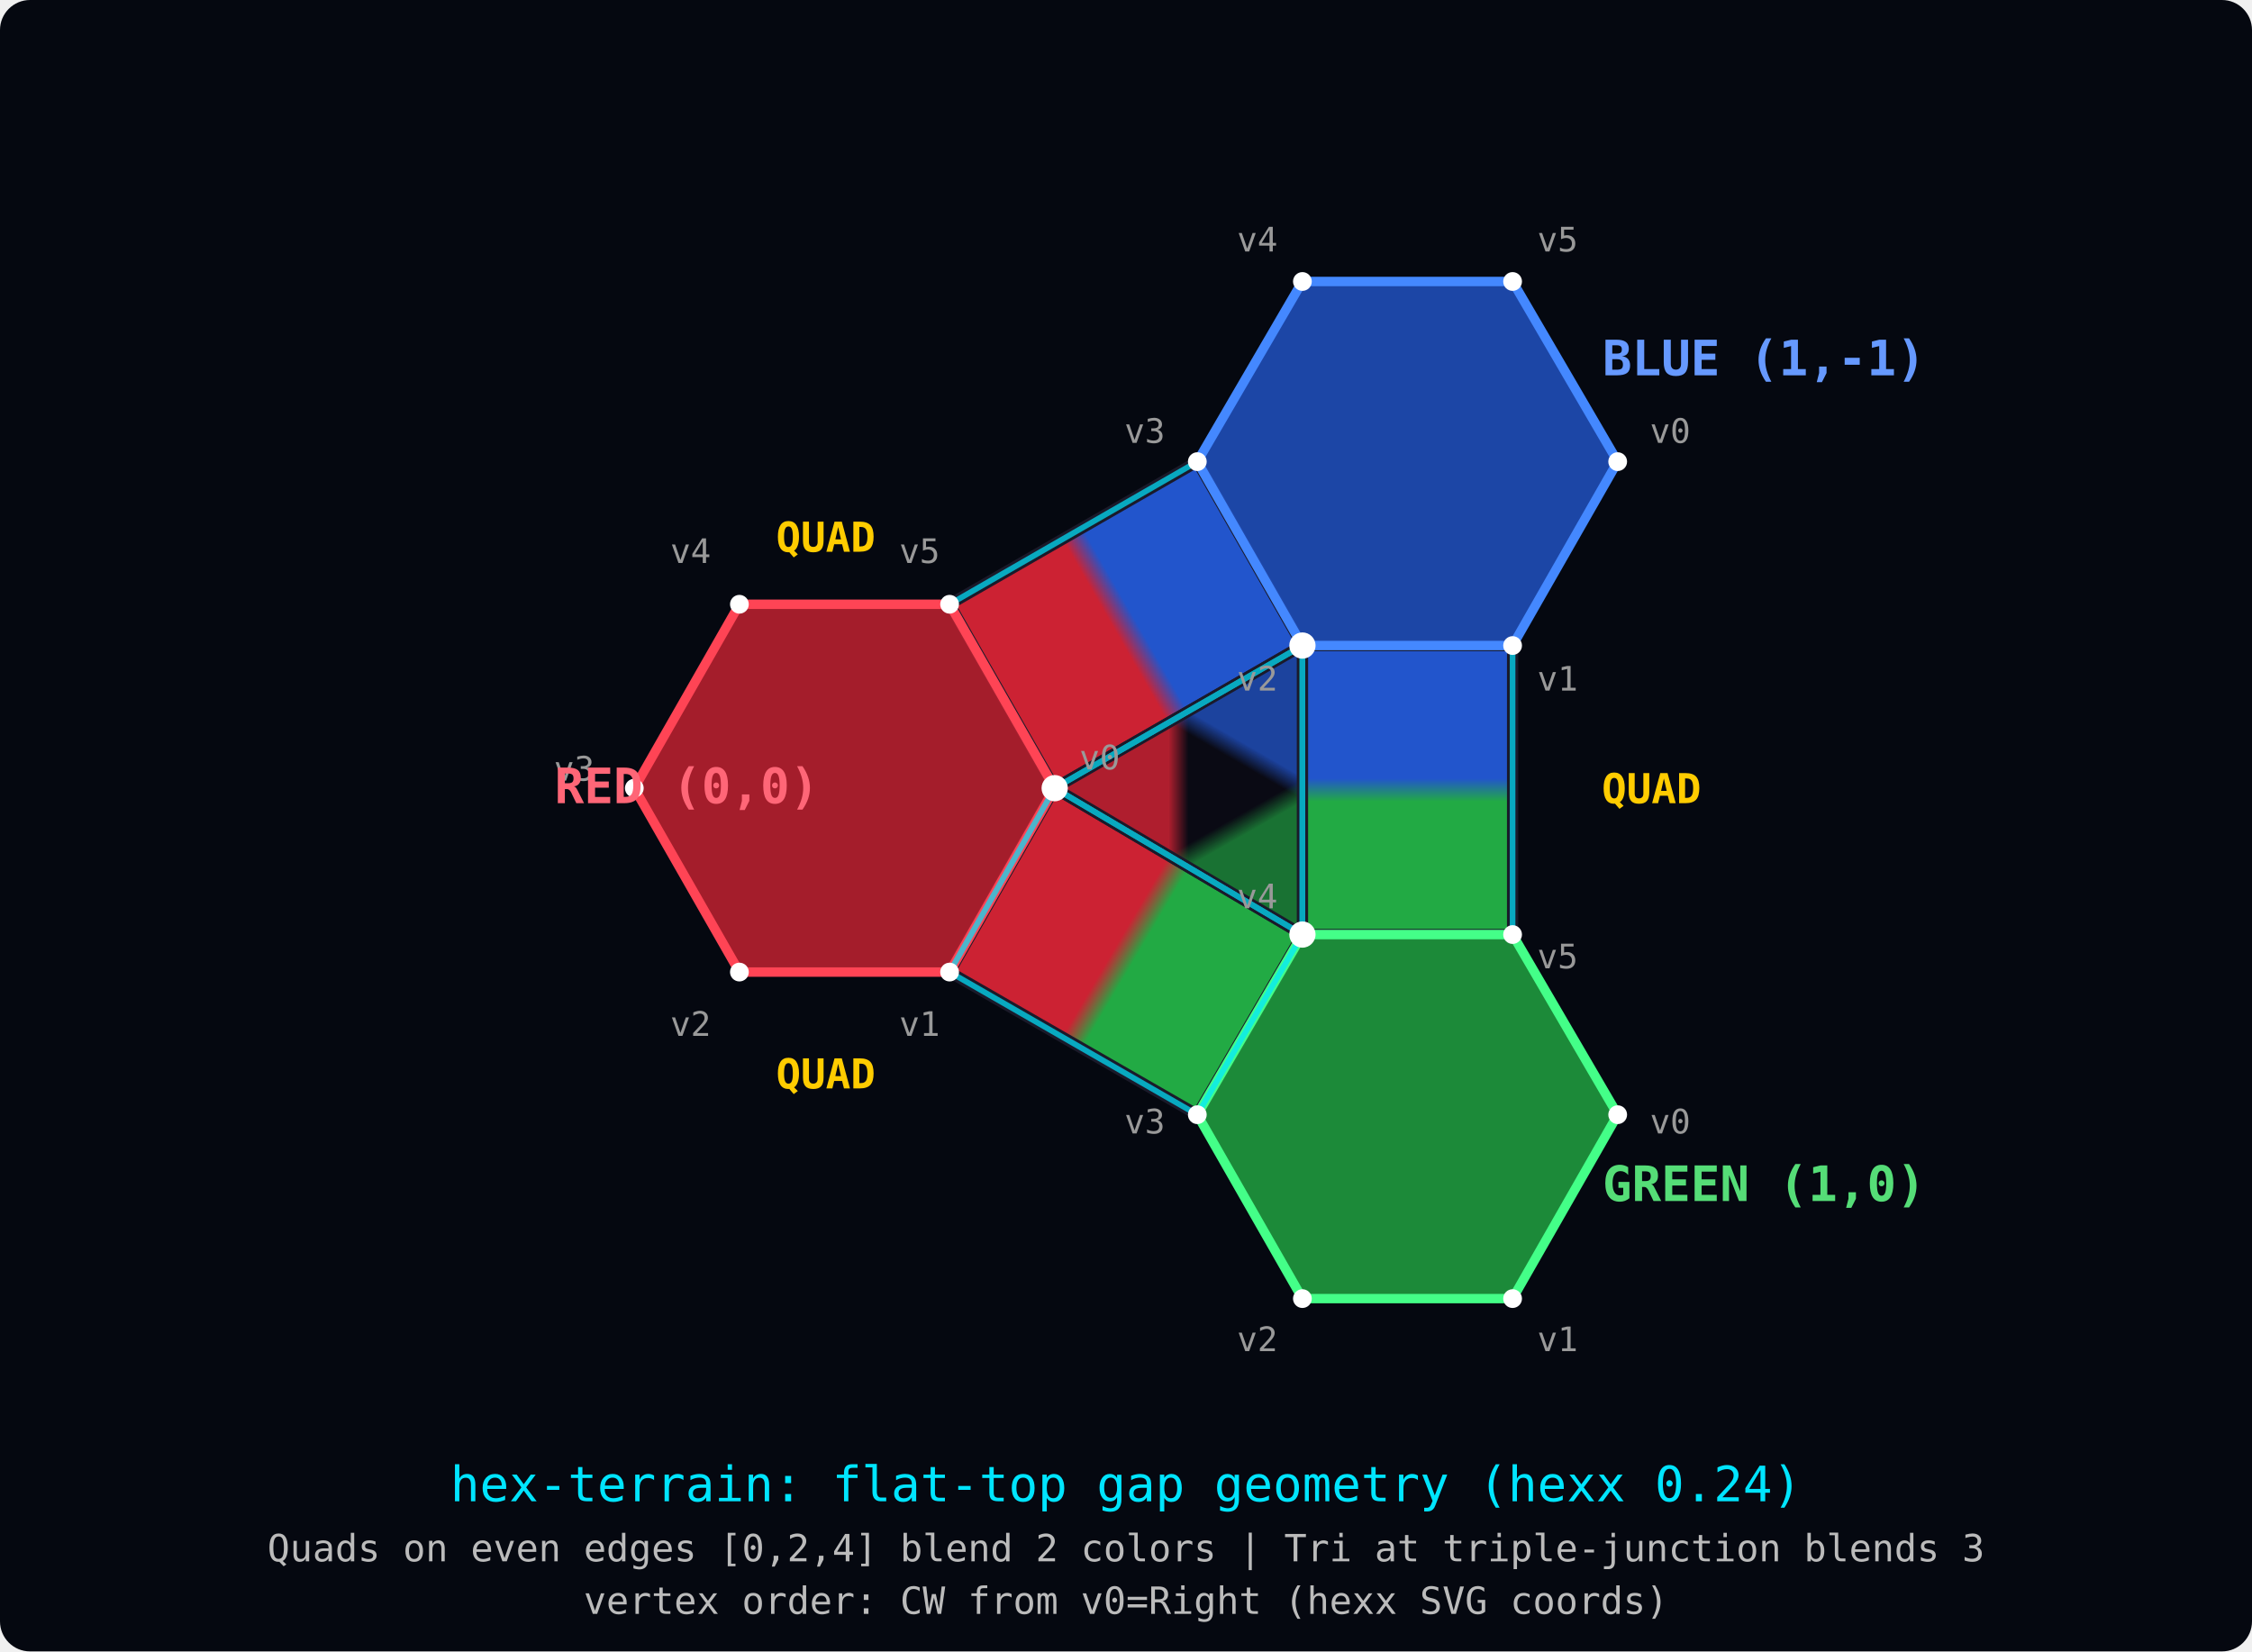
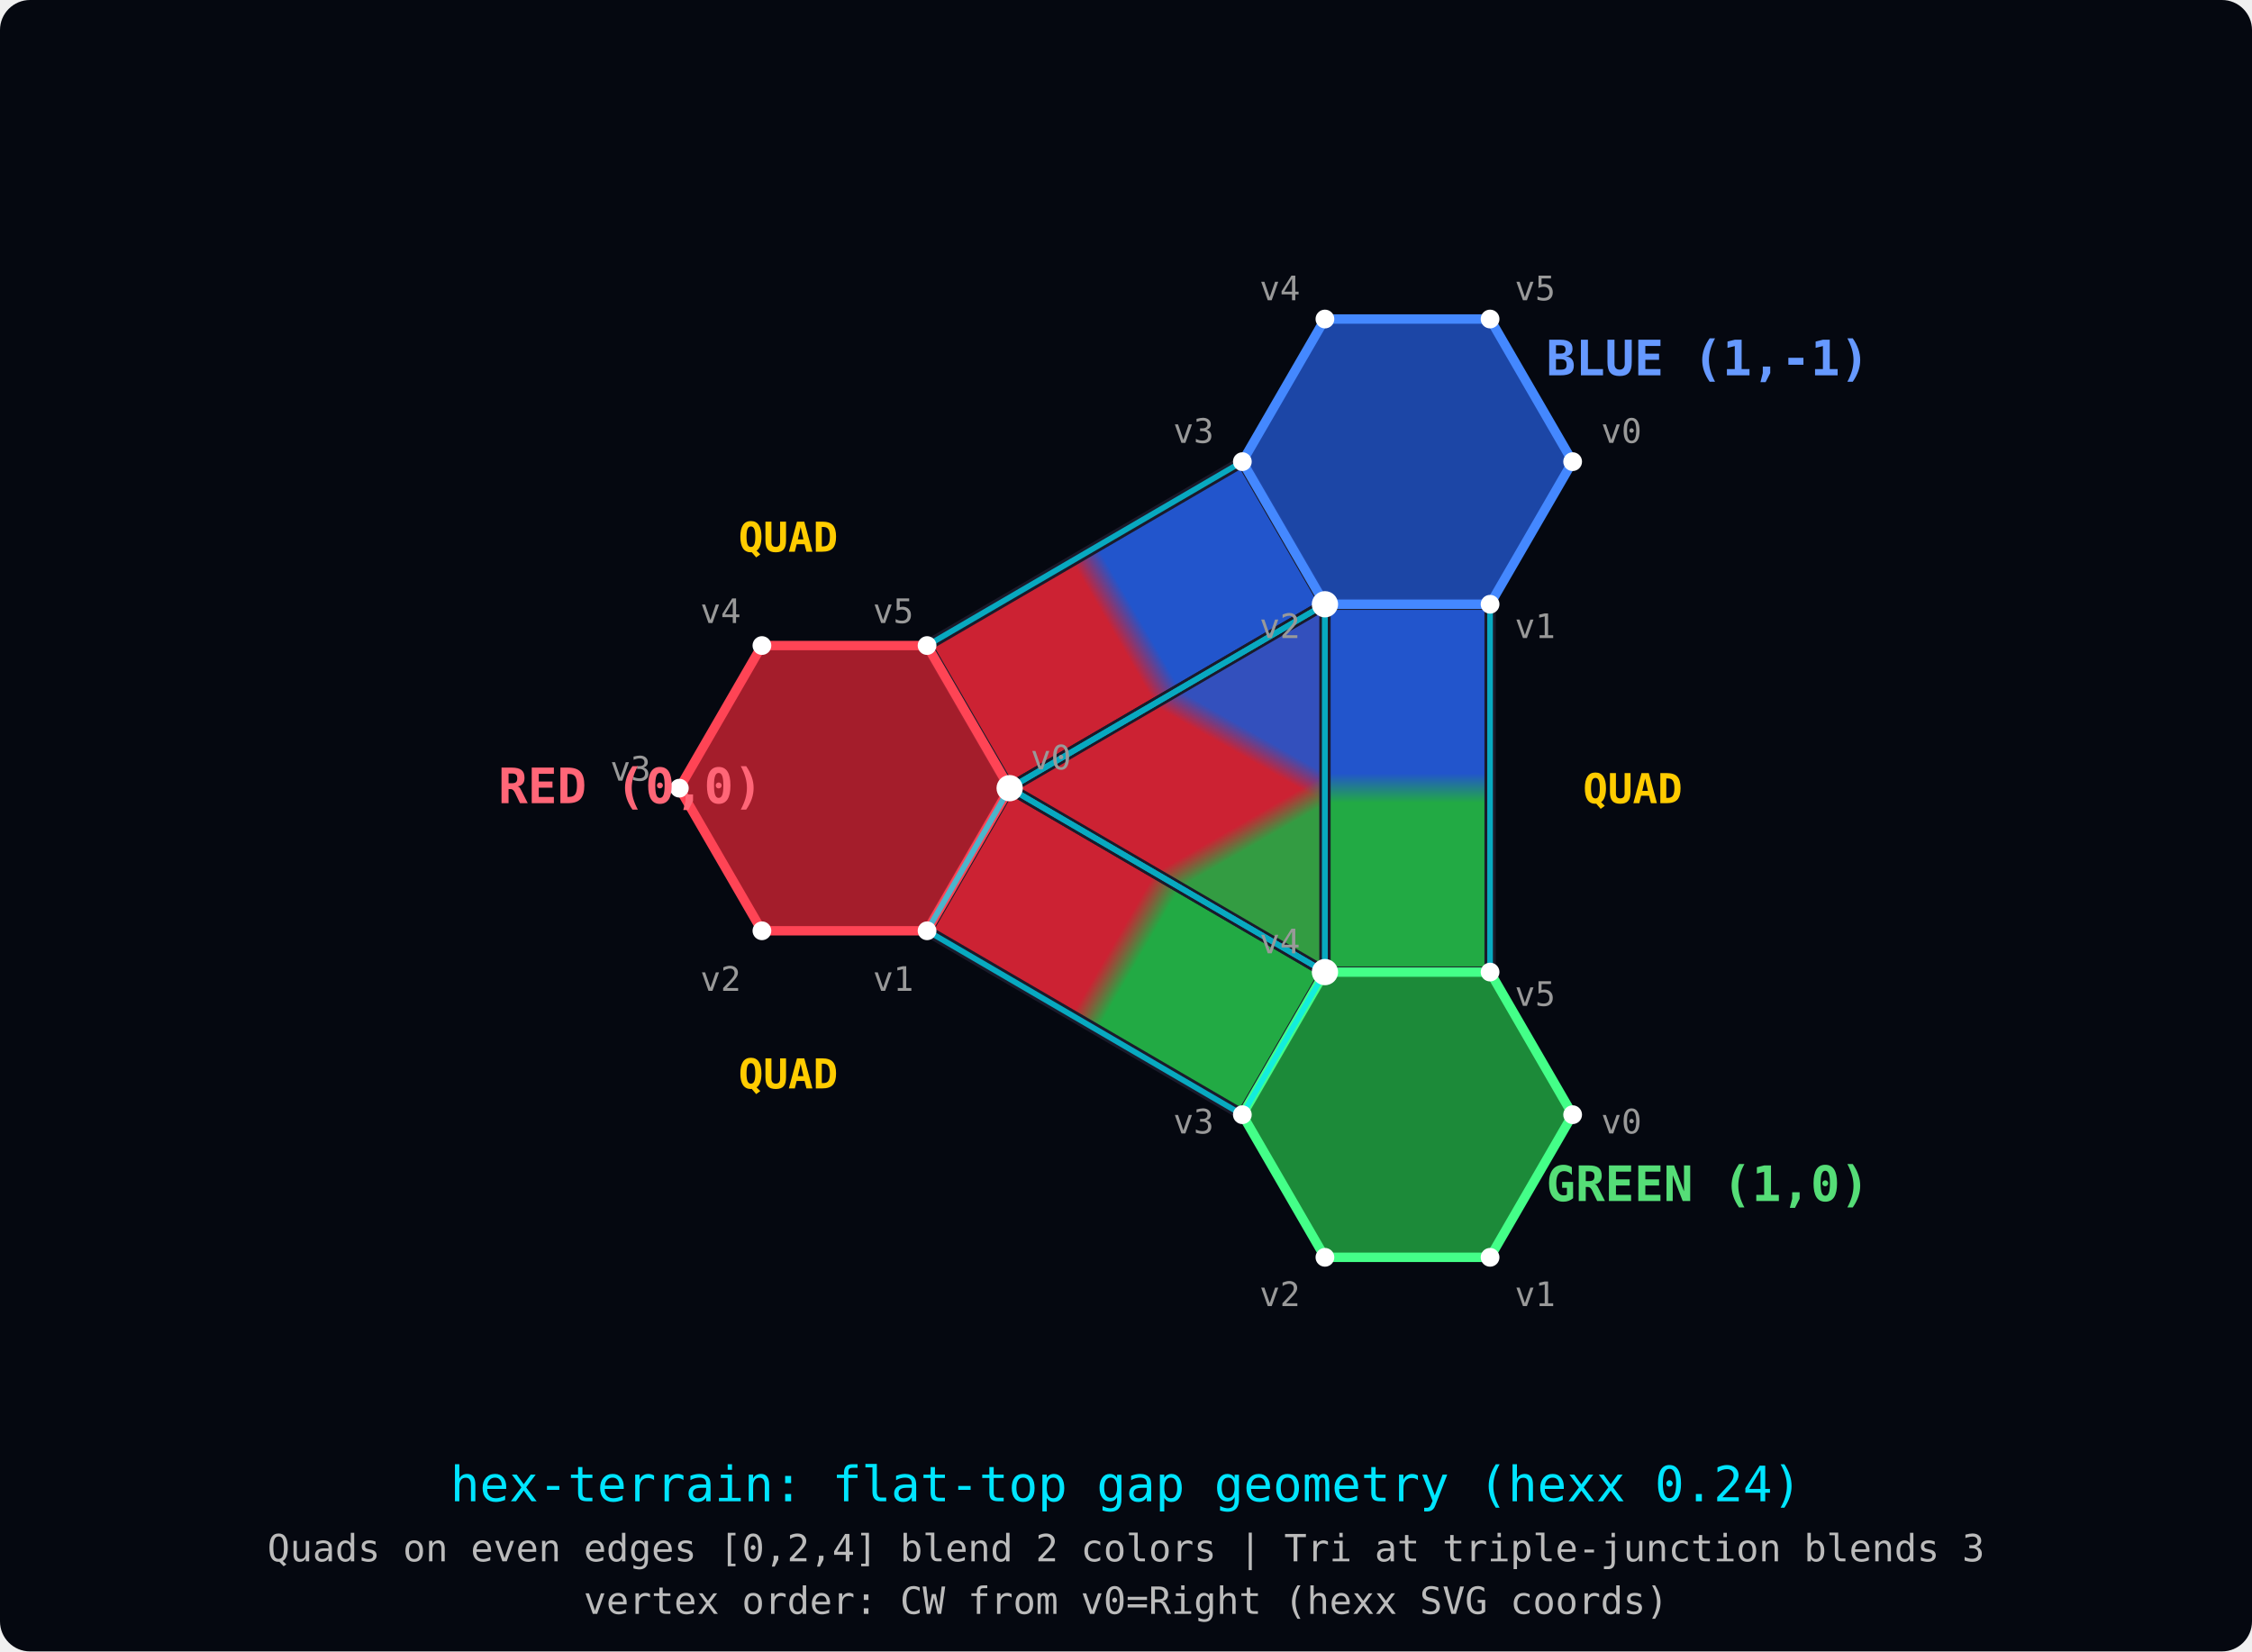
<svg xmlns="http://www.w3.org/2000/svg" viewBox="0 0 600 440" width="600" height="440">
  <defs>
    <style>
      text { font-family: monospace; font-size: 12px; fill: #fff; text-anchor: middle; }
      .label { font-size: 10px; fill: #bbb; }
      .vidx { font-size: 9px; fill: #999; }
      .gap-label { font-size: 11px; fill: #ffcc00; font-weight: bold; }
    </style>
-     <linearGradient id="gRedGreen" gradientUnits="userSpaceOnUse" x1="267" y1="234" x2="333" y2="273">
+     <linearGradient id="gRedGreen" gradientUnits="userSpaceOnUse" x1="258" y1="229" x2="342" y2="278">
      <stop offset="0%" stop-color="#cc2233" />
      <stop offset="46%" stop-color="#cc2233" />
      <stop offset="54%" stop-color="#22aa44" />
      <stop offset="100%" stop-color="#22aa44" />
    </linearGradient>
-     <linearGradient id="gBlueRed" gradientUnits="userSpaceOnUse" x1="333" y1="148" x2="267" y2="186">
+     <linearGradient id="gBlueRed" gradientUnits="userSpaceOnUse" x1="342" y1="142" x2="258" y2="191">
      <stop offset="0%" stop-color="#2255cc" />
      <stop offset="46%" stop-color="#2255cc" />
      <stop offset="54%" stop-color="#cc2233" />
      <stop offset="100%" stop-color="#cc2233" />
    </linearGradient>
-     <linearGradient id="gGreenBlue" gradientUnits="userSpaceOnUse" x1="375" y1="249" x2="375" y2="172">
+     <linearGradient id="gGreenBlue" gradientUnits="userSpaceOnUse" x1="375" y1="259" x2="375" y2="161">
      <stop offset="0%" stop-color="#22aa44" />
      <stop offset="46%" stop-color="#22aa44" />
      <stop offset="54%" stop-color="#2255cc" />
      <stop offset="100%" stop-color="#2255cc" />
    </linearGradient>
-     <linearGradient id="gTriR" gradientUnits="userSpaceOnUse" x1="281" y1="210" x2="347" y2="210">
-       <stop offset="0%" stop-color="#cc2233" stop-opacity="1" />
-       <stop offset="46%" stop-color="#cc2233" stop-opacity="1" />
-       <stop offset="54%" stop-color="#cc2233" stop-opacity="0" />
-       <stop offset="100%" stop-color="#cc2233" stop-opacity="0" />
-     </linearGradient>
-     <linearGradient id="gTriB" gradientUnits="userSpaceOnUse" x1="347" y1="172" x2="314" y2="229">
+     <linearGradient id="gTriB" gradientUnits="userSpaceOnUse" x1="353" y1="161" x2="311" y2="235">
      <stop offset="0%" stop-color="#2255cc" stop-opacity="1" />
      <stop offset="46%" stop-color="#2255cc" stop-opacity="1" />
      <stop offset="54%" stop-color="#2255cc" stop-opacity="0" />
      <stop offset="100%" stop-color="#2255cc" stop-opacity="0" />
    </linearGradient>
-     <linearGradient id="gTriG" gradientUnits="userSpaceOnUse" x1="347" y1="249" x2="314" y2="191">
+     <linearGradient id="gTriG" gradientUnits="userSpaceOnUse" x1="353" y1="259" x2="311" y2="186">
      <stop offset="0%" stop-color="#22aa44" stop-opacity="1" />
      <stop offset="46%" stop-color="#22aa44" stop-opacity="1" />
      <stop offset="54%" stop-color="#22aa44" stop-opacity="0" />
      <stop offset="100%" stop-color="#22aa44" stop-opacity="0" />
    </linearGradient>
  </defs>
  <rect width="600" height="440" rx="8" fill="#050810" />
-   <polygon points="281,210 347,249 319,297 253,259" fill="url(#gRedGreen)" stroke="#1a1a2a" stroke-width="3" stroke-linejoin="round" />
-   <polygon points="347,172 281,210 253,161 319,123" fill="url(#gBlueRed)" stroke="#1a1a2a" stroke-width="3" stroke-linejoin="round" />
-   <polygon points="347,249 347,172 403,172 403,249" fill="url(#gGreenBlue)" stroke="#1a1a2a" stroke-width="3" stroke-linejoin="round" />
-   <polygon points="281,210 347,249 347,172" fill="#0a0a14" />
-   <polygon points="281,210 347,249 347,172" fill="url(#gTriR)" opacity="0.85" />
-   <polygon points="281,210 347,249 347,172" fill="url(#gTriB)" opacity="0.75" />
-   <polygon points="281,210 347,249 347,172" fill="url(#gTriG)" opacity="0.65" />
-   <polygon points="281,210 347,249 347,172" fill="none" stroke="#1a1a2a" stroke-width="3" stroke-linejoin="round" />
-   <polygon points="281,210 253,259 197,259 169,210 197,161 253,161" fill="#cc2233" fill-opacity="0.8" stroke="#ff4455" stroke-width="2.5" stroke-linejoin="round" />
-   <polygon points="431,123 403,172 347,172 319,123 347,75 403,75" fill="#2255cc" fill-opacity="0.8" stroke="#4488ff" stroke-width="2.5" stroke-linejoin="round" />
-   <polygon points="431,297 403,346 347,346 319,297 347,249 403,249" fill="#22aa44" fill-opacity="0.8" stroke="#44ff88" stroke-width="2.5" stroke-linejoin="round" />
+   <polygon points="269,210 353,259 331,297 247,248" fill="url(#gRedGreen)" stroke="#1a1a2a" stroke-width="3" stroke-linejoin="round" />
+   <polygon points="353,161 269,210 247,172 331,123" fill="url(#gBlueRed)" stroke="#1a1a2a" stroke-width="3" stroke-linejoin="round" />
+   <polygon points="353,259 353,161 397,161 397,259" fill="url(#gGreenBlue)" stroke="#1a1a2a" stroke-width="3" stroke-linejoin="round" />
+   <polygon points="269,210 353,259 353,161" fill="#cc2233" />
+   <polygon points="269,210 353,259 353,161" fill="url(#gTriB)" opacity="0.9" />
+   <polygon points="269,210 353,259 353,161" fill="url(#gTriG)" opacity="0.9" />
+   <polygon points="269,210 353,259 353,161" fill="none" stroke="#1a1a2a" stroke-width="3" stroke-linejoin="round" />
+   <polygon points="269,210 247,248 203,248 181,210 203,172 247,172" fill="#cc2233" fill-opacity="0.8" stroke="#ff4455" stroke-width="2.5" stroke-linejoin="round" />
+   <polygon points="419,123 397,161 353,161 331,123 353,85 397,85" fill="#2255cc" fill-opacity="0.8" stroke="#4488ff" stroke-width="2.5" stroke-linejoin="round" />
+   <polygon points="419,297 397,335 353,335 331,297 353,259 397,259" fill="#22aa44" fill-opacity="0.8" stroke="#44ff88" stroke-width="2.5" stroke-linejoin="round" />
  <g stroke="#00e5ff" stroke-width="1.5" stroke-linecap="round" opacity="0.7" fill="none">
-     <line x1="281" y1="210" x2="347" y2="249" />
-     <line x1="347" y1="249" x2="319" y2="297" />
-     <line x1="319" y1="297" x2="253" y2="259" />
-     <line x1="253" y1="259" x2="281" y2="210" />
-     <line x1="347" y1="172" x2="281" y2="210" />
-     <line x1="253" y1="161" x2="319" y2="123" />
-     <line x1="347" y1="249" x2="347" y2="172" />
-     <line x1="403" y1="172" x2="403" y2="249" />
-     <line x1="281" y1="210" x2="347" y2="172" />
-     <line x1="347" y1="172" x2="347" y2="249" />
-     <line x1="347" y1="249" x2="281" y2="210" />
+     <line x1="269" y1="210" x2="353" y2="259" />
+     <line x1="353" y1="259" x2="331" y2="297" />
+     <line x1="331" y1="297" x2="247" y2="248" />
+     <line x1="247" y1="248" x2="269" y2="210" />
+     <line x1="353" y1="161" x2="269" y2="210" />
+     <line x1="247" y1="172" x2="331" y2="123" />
+     <line x1="353" y1="259" x2="353" y2="161" />
+     <line x1="397" y1="161" x2="397" y2="259" />
+     <line x1="269" y1="210" x2="353" y2="161" />
+     <line x1="353" y1="161" x2="353" y2="259" />
+     <line x1="353" y1="259" x2="269" y2="210" />
  </g>
  <g fill="#fff">
-     <circle cx="281" cy="210" r="3.5" />
-     <circle cx="253" cy="259" r="2.5" />
-     <circle cx="197" cy="259" r="2.5" />
-     <circle cx="169" cy="210" r="2.5" />
-     <circle cx="197" cy="161" r="2.5" />
-     <circle cx="253" cy="161" r="2.5" />
-     <circle cx="431" cy="123" r="2.5" />
-     <circle cx="403" cy="172" r="2.5" />
-     <circle cx="347" cy="172" r="3.5" />
-     <circle cx="319" cy="123" r="2.5" />
-     <circle cx="347" cy="75" r="2.5" />
-     <circle cx="403" cy="75" r="2.5" />
-     <circle cx="431" cy="297" r="2.5" />
-     <circle cx="403" cy="346" r="2.5" />
-     <circle cx="347" cy="346" r="2.5" />
-     <circle cx="319" cy="297" r="2.5" />
-     <circle cx="347" cy="249" r="3.5" />
-     <circle cx="403" cy="249" r="2.5" />
+     <circle cx="269" cy="210" r="3.5" />
+     <circle cx="247" cy="248" r="2.5" />
+     <circle cx="203" cy="248" r="2.5" />
+     <circle cx="181" cy="210" r="2.5" />
+     <circle cx="203" cy="172" r="2.5" />
+     <circle cx="247" cy="172" r="2.5" />
+     <circle cx="419" cy="123" r="2.5" />
+     <circle cx="397" cy="161" r="2.5" />
+     <circle cx="353" cy="161" r="3.5" />
+     <circle cx="331" cy="123" r="2.5" />
+     <circle cx="353" cy="85" r="2.5" />
+     <circle cx="397" cy="85" r="2.5" />
+     <circle cx="419" cy="297" r="2.5" />
+     <circle cx="397" cy="335" r="2.5" />
+     <circle cx="353" cy="335" r="2.5" />
+     <circle cx="331" cy="297" r="2.5" />
+     <circle cx="353" cy="259" r="3.5" />
+     <circle cx="397" cy="259" r="2.5" />
  </g>
-   <text x="293" y="205" class="vidx">v0</text>
-   <text x="245" y="276" class="vidx">v1</text>
-   <text x="184" y="276" class="vidx">v2</text>
-   <text x="153" y="208" class="vidx">v3</text>
-   <text x="184" y="150" class="vidx">v4</text>
-   <text x="245" y="150" class="vidx">v5</text>
-   <text x="445" y="118" class="vidx">v0</text>
-   <text x="415" y="184" class="vidx">v1</text>
-   <text x="335" y="184" class="vidx">v2</text>
-   <text x="305" y="118" class="vidx">v3</text>
-   <text x="335" y="67" class="vidx">v4</text>
-   <text x="415" y="67" class="vidx">v5</text>
-   <text x="445" y="302" class="vidx">v0</text>
-   <text x="415" y="360" class="vidx">v1</text>
-   <text x="335" y="360" class="vidx">v2</text>
-   <text x="305" y="302" class="vidx">v3</text>
-   <text x="335" y="242" class="vidx">v4</text>
-   <text x="415" y="258" class="vidx">v5</text>
-   <text x="183" y="214" style="font-size:13px; fill:#ff6677; font-weight:bold;" text-anchor="end">RED (0,0)</text>
-   <text x="470" y="100" style="font-size:13px; fill:#6699ff; font-weight:bold;" text-anchor="start">BLUE (1,-1)</text>
-   <text x="470" y="320" style="font-size:13px; fill:#55dd77; font-weight:bold;" text-anchor="start">GREEN (1,0)</text>
-   <text x="220" y="290" class="gap-label" text-anchor="end">QUAD</text>
-   <text x="220" y="147" class="gap-label" text-anchor="end">QUAD</text>
-   <text x="440" y="214" class="gap-label" text-anchor="start">QUAD</text>
+   <text x="280" y="205" class="vidx">v0</text>
+   <text x="238" y="264" class="vidx">v1</text>
+   <text x="192" y="264" class="vidx">v2</text>
+   <text x="168" y="208" class="vidx">v3</text>
+   <text x="192" y="166" class="vidx">v4</text>
+   <text x="238" y="166" class="vidx">v5</text>
+   <text x="432" y="118" class="vidx">v0</text>
+   <text x="409" y="170" class="vidx">v1</text>
+   <text x="341" y="170" class="vidx">v2</text>
+   <text x="318" y="118" class="vidx">v3</text>
+   <text x="341" y="80" class="vidx">v4</text>
+   <text x="409" y="80" class="vidx">v5</text>
+   <text x="432" y="302" class="vidx">v0</text>
+   <text x="409" y="348" class="vidx">v1</text>
+   <text x="341" y="348" class="vidx">v2</text>
+   <text x="318" y="302" class="vidx">v3</text>
+   <text x="341" y="254" class="vidx">v4</text>
+   <text x="409" y="268" class="vidx">v5</text>
+   <text x="168" y="214" style="font-size:13px; fill:#ff6677; font-weight:bold;" text-anchor="end">RED (0,0)</text>
+   <text x="455" y="100" style="font-size:13px; fill:#6699ff; font-weight:bold;" text-anchor="start">BLUE (1,-1)</text>
+   <text x="455" y="320" style="font-size:13px; fill:#55dd77; font-weight:bold;" text-anchor="start">GREEN (1,0)</text>
+   <text x="210" y="290" class="gap-label" text-anchor="end">QUAD</text>
+   <text x="210" y="147" class="gap-label" text-anchor="end">QUAD</text>
+   <text x="435" y="214" class="gap-label" text-anchor="start">QUAD</text>
  <text x="300" y="400" style="font-size:13px; fill:#00e5ff;">
    hex-terrain: flat-top gap geometry (hexx 0.24)
  </text>
  <text x="300" y="416" class="label">
    Quads on even edges [0,2,4] blend 2 colors | Tri at triple-junction blends 3
  </text>
  <text x="300" y="430" class="label">
    vertex order: CW from v0=Right (hexx SVG coords)
  </text>
</svg>
